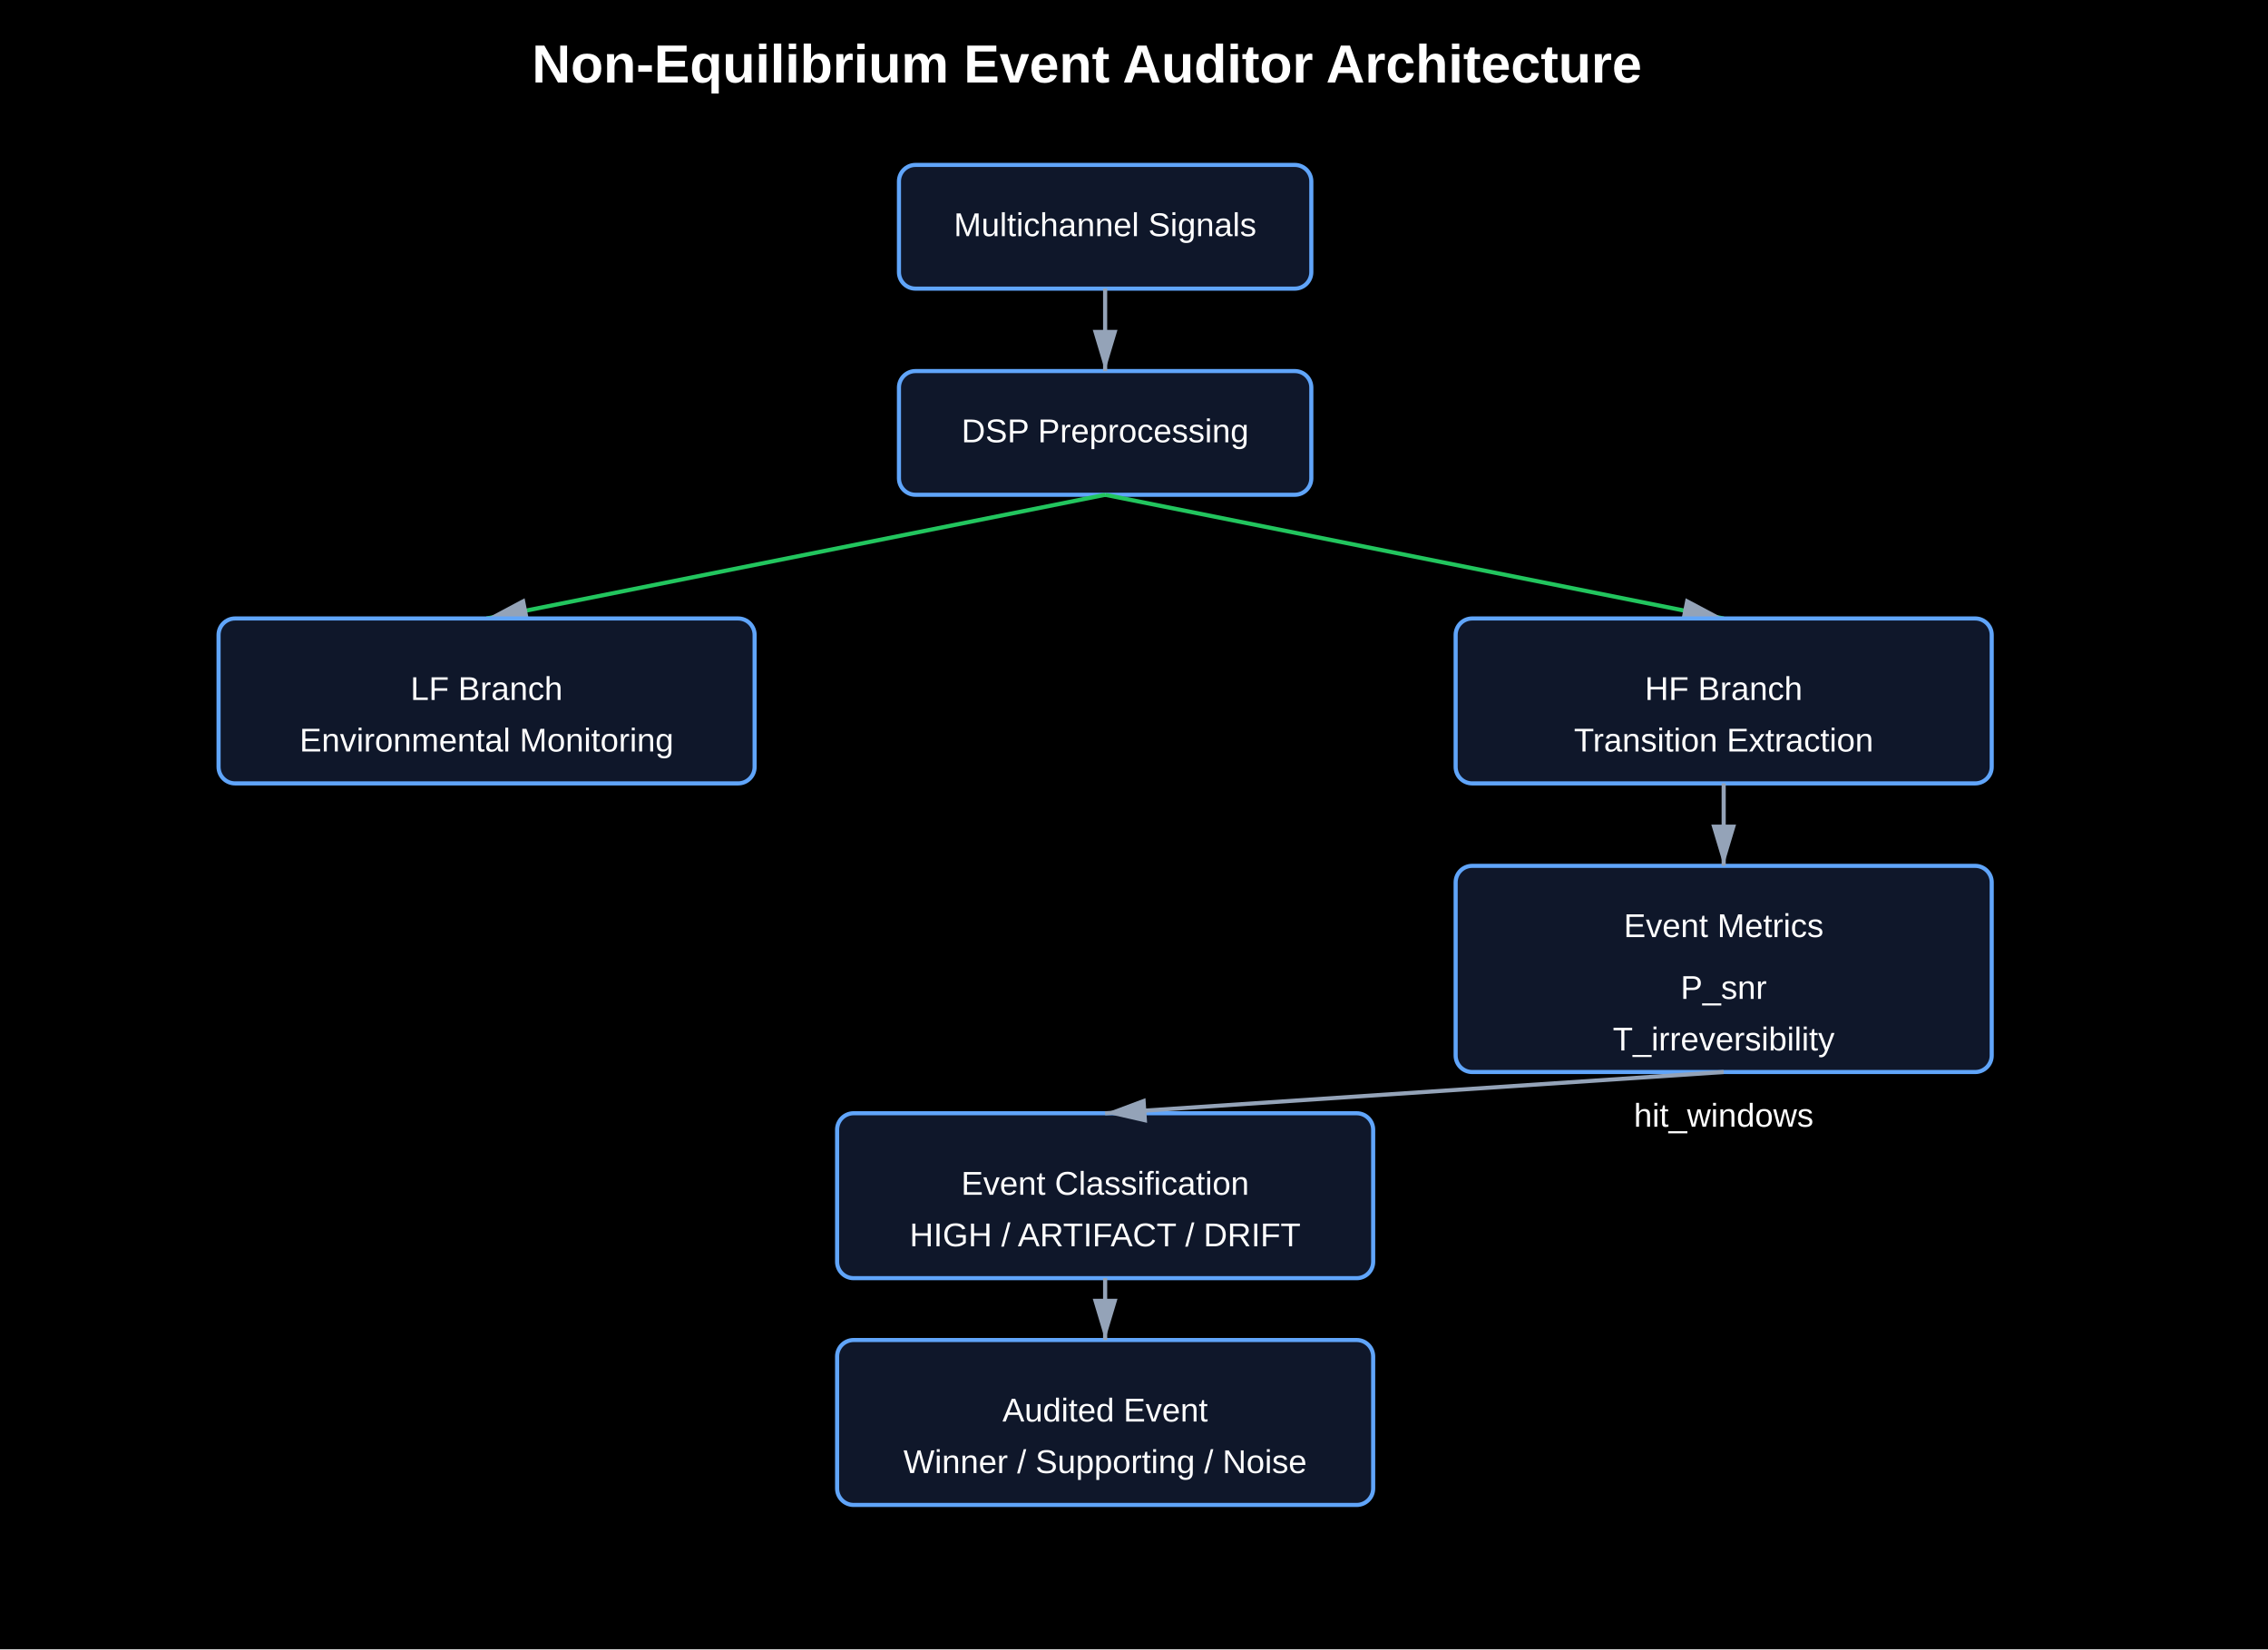
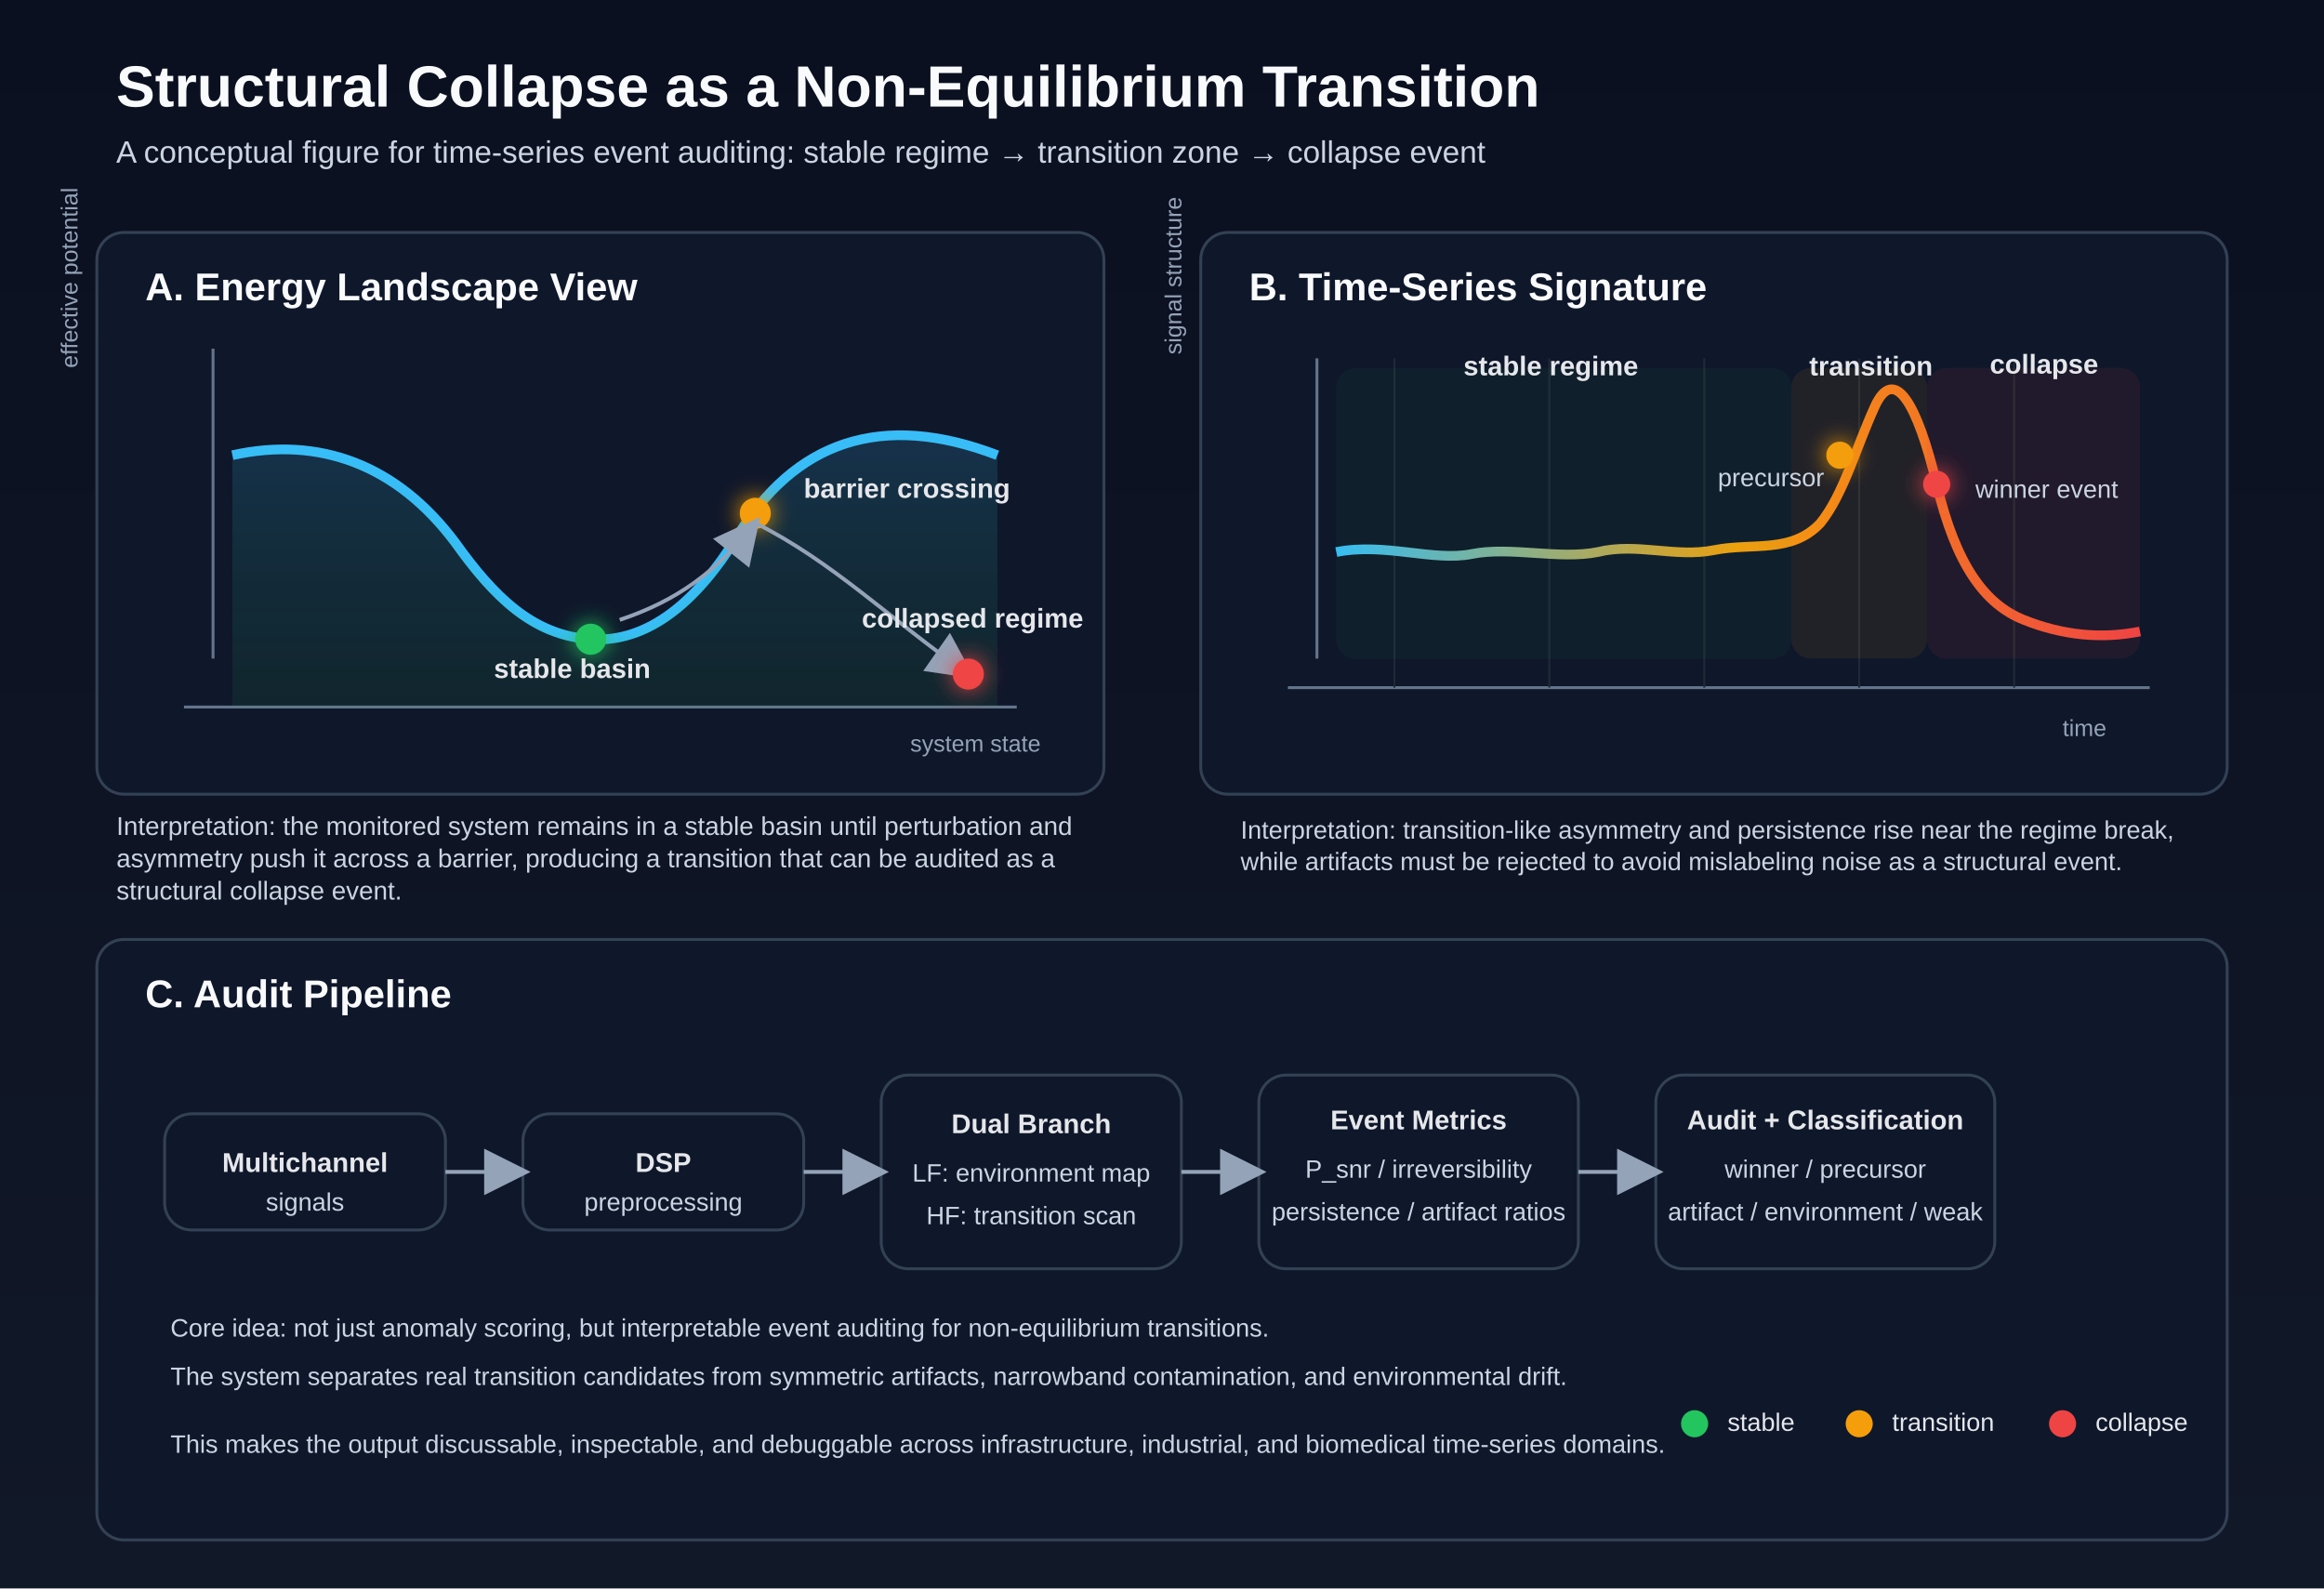
- <svg xmlns="http://www.w3.org/2000/svg" width="1100" height="800" font-family="Arial" version="1.1" viewBox="0 0 1100 800">
-   <style>.box { fill:#0f172a; stroke:#60a5fa; stroke-width:2; rx:8; }
- .text { fill:white; font-size:16px; text-anchor:middle; dominant-baseline:middle; }
- .title { fill:white; font-size:26px; font-weight:bold; }
- .arrow { stroke:#94a3b8; stroke-width:2; marker-end:url(#arrow); }
- .branch { stroke:#22c55e; stroke-width:2; marker-end:url(#arrow); }</style>
+ <svg xmlns="http://www.w3.org/2000/svg" width="1200" height="820" version="1.1" viewBox="0 0 1200 820">
  <defs>
-     <marker id="arrow" markerHeight="10" markerWidth="10" orient="auto" refX="10" refY="3">
-       <path d="m0 0 10 3-10 3z" fill="#94a3b8" />
+     <linearGradient id="bgGrad" x2="0" y2="1">
+       <stop stop-color="#0b1020" offset="0" />
+       <stop stop-color="#111827" offset="1" />
+     </linearGradient>
+     <linearGradient id="landGrad" x2="0" y2="1">
+       <stop stop-color="#38bdf8" stop-opacity=".2" offset="0" />
+       <stop stop-color="#22c55e" stop-opacity=".1" offset="1" />
+     </linearGradient>
+     <linearGradient id="collapseGrad">
+       <stop stop-color="#38bdf8" offset="0" />
+       <stop stop-color="#f59e0b" offset=".5" />
+       <stop stop-color="#ef4444" offset="1" />
+     </linearGradient>
+     <marker id="arrow" markerHeight="12" markerWidth="12" orient="auto" refX="10" refY="6">
+       <path d="m0 0 12 6-12 6z" fill="#94a3b8" />
    </marker>
+     <filter id="softGlow" x="-1.029" y="-1.029" width="3.057" height="3.057">
+       <feGaussianBlur result="blur" stdDeviation="6" />
+       <feMerge>
+         <feMergeNode in="blur" />
+         <feMergeNode in="SourceGraphic" />
+       </feMerge>
+     </filter>
+     <style>.title { fill:#f8fafc; font: 700 30px Arial, Helvetica, sans-serif; }
+       .subtitle { fill:#cbd5e1; font: 400 16px Arial, Helvetica, sans-serif; }
+       .panelTitle { fill:#f8fafc; font: 700 20px Arial, Helvetica, sans-serif; }
+       .label { fill:#e5e7eb; font: 600 14px Arial, Helvetica, sans-serif; }
+       .small { fill:#cbd5e1; font: 400 13px Arial, Helvetica, sans-serif; }
+       .tiny { fill:#94a3b8; font: 400 12px Arial, Helvetica, sans-serif; }
+       .box { fill:#0f172a; stroke:#334155; stroke-width:1.5; rx:14; }
+       .axis { stroke:#64748b; stroke-width:1.5; }
+       .grid { stroke:#1f2937; stroke-width:1; }
+       .arrowLine { stroke:#94a3b8; stroke-width:2; marker-end:url(#arrow); fill:none; }
+       .cyan { stroke:#38bdf8; fill:none; stroke-width:4; }
+       .amber { stroke:#f59e0b; fill:none; stroke-width:4; }
+       .red { stroke:#ef4444; fill:none; stroke-width:4; }
+       .green { stroke:#22c55e; fill:none; stroke-width:4; }
+       .dotStable { fill:#22c55e; }
+       .dotMeta { fill:#f59e0b; }
+       .dotCollapse { fill:#ef4444; }
+       .legendText { fill:#e5e7eb; font: 500 13px Arial, Helvetica, sans-serif; dominant-baseline: middle; }</style>
  </defs>
-   <rect x="1.4211e-14" width="1100" height="800" fill-rule="evenodd" stroke-width="3.627" style="paint-order:fill markers stroke" />
-   <text class="title" x="258" y="40">Non-Equilibrium Event Auditor Architecture</text>
-   <rect class="box" x="436" y="80" width="200" height="60" />
-   <text class="text" x="536" y="110">Multichannel Signals</text>
-   <rect class="box" x="436" y="180" width="200" height="60" />
-   <text class="text" x="536" y="210">DSP Preprocessing</text>
-   <line class="arrow" x1="536" x2="536" y1="140" y2="180" />
-   <line class="branch" x1="536" x2="236" y1="240" y2="300" />
-   <line class="branch" x1="536" x2="836" y1="240" y2="300" />
-   <rect class="box" x="106" y="300" width="260" height="80" />
-   <text class="text" x="236" y="335">LF Branch</text>
-   <text class="text" x="236" y="360">Environmental Monitoring</text>
-   <rect class="box" x="706" y="300" width="260" height="80" />
-   <text class="text" x="836" y="335">HF Branch</text>
-   <text class="text" x="836" y="360">Transition Extraction</text>
-   <rect class="box" x="706" y="420" width="260" height="100" />
-   <text class="text" x="836" y="450">Event Metrics</text>
-   <text class="text" x="836" y="480">P_snr</text>
-   <text class="text" x="836" y="505">T_irreversibility</text>
-   <text class="text" x="836" y="542">hit_windows</text>
-   <line class="arrow" x1="836" x2="836" y1="380" y2="420" />
-   <rect class="box" x="406" y="540" width="260" height="80" />
-   <text class="text" x="536" y="575">Event Classification</text>
-   <text class="text" x="536" y="600">HIGH / ARTIFACT / DRIFT</text>
-   <line class="arrow" x1="836" x2="536" y1="520" y2="540" />
-   <rect class="box" x="406" y="650" width="260" height="80" />
-   <text class="text" x="536" y="685">Audited Event</text>
-   <text class="text" x="536" y="710">Winner / Supporting / Noise</text>
-   <line class="arrow" x1="536" x2="536" y1="620" y2="650" />
+   <rect width="1200" height="820" fill="url(#bgGrad)" />
+   <text class="title" x="60" y="55">Structural Collapse as a Non-Equilibrium Transition</text>
+   <text class="subtitle" x="60" y="84">A conceptual figure for time-series event auditing: stable regime → transition zone → collapse event </text>
+   <rect class="box" x="50" y="120" width="520" height="290" />
+   <text class="panelTitle" x="75" y="155">A. Energy Landscape View</text>
+   <line class="axis" x1="95" x2="525" y1="365" y2="365" />
+   <line class="axis" x1="110" x2="110" y1="340" y2="180" />
+   <text class="tiny" x="470" y="388" font-family="Arial, Helvetica, sans-serif" font-size="12px" font-weight="400" style="line-height:normal">system state</text>
+   <text class="tiny" transform="rotate(-90)" x="-190" y="40" font-family="Arial, Helvetica, sans-serif" font-size="12px" font-weight="400" style="line-height:normal">effective potential</text>
+   <path d="m120 235c45-10 85 5 115 45 20 28 40 48 70 50s55-20 75-52c30-50 75-66 135-43" fill="none" stroke="#38bdf8" stroke-width="5" />
+   <path d="m120 235c45-10 85 5 115 45 20 28 40 48 70 50s55-20 75-52c30-50 75-66 135-43v130h-395z" fill="url(#landGrad)" opacity=".8" />
+   <circle class="dotStable" cx="305" cy="330" r="8" filter="url(#softGlow)" />
+   <text class="label" x="255" y="350">stable basin</text>
+   <circle class="dotMeta" cx="390" cy="265" r="8" filter="url(#softGlow)" />
+   <text class="label" x="415" y="257" font-family="Arial, Helvetica, sans-serif" font-size="14px" font-weight="600" style="line-height:normal">barrier crossing</text>
+   <path class="arrowLine" d="m320 320c30-10 50-25 70-50" />
+   <path class="arrowLine" d="m390 270c40 20 70 50 110 78" />
+   <circle class="dotCollapse" cx="500" cy="348" r="8" filter="url(#softGlow)" />
+   <text class="label" x="445" y="324" font-family="Arial, Helvetica, sans-serif" font-size="14px" font-weight="600" style="line-height:normal">collapsed regime</text>
+   <rect class="box" x="620" y="120" width="530" height="290" />
+   <text class="panelTitle" x="645" y="155">B. Time-Series Signature</text>
+   <line class="axis" x1="665" x2="1110" y1="355" y2="355" />
+   <line class="axis" x1="680" x2="680" y1="340" y2="185" />
+   <text class="tiny" x="1065" y="380">time</text>
+   <text class="tiny" transform="rotate(-90)" x="-183" y="610" font-family="Arial, Helvetica, sans-serif" font-size="12px" font-weight="400" style="line-height:normal">signal structure</text>
+   <line class="grid" x1="720" x2="720" y1="185" y2="355" />
+   <line class="grid" x1="800" x2="800" y1="185" y2="355" />
+   <line class="grid" x1="880" x2="880" y1="185" y2="355" />
+   <line class="grid" x1="960" x2="960" y1="185" y2="355" />
+   <line class="grid" x1="1040" x2="1040" y1="185" y2="355" />
+   <path d="m690 285c25-5 50 5 70 1s45 3 65-1c20-5 40 3 60-1s40 2 55-14c12-15 18-38 28-60s22-2 32 40 25 62 45 70 40 10 60 6" fill="none" stroke="url(#collapseGrad)" stroke-width="5" />
+   <rect x="690" y="190" width="235" height="150" rx="10" fill="#22c55e" opacity=".05" />
+   <rect x="925" y="190" width="70" height="150" rx="10" fill="#f59e0b" opacity=".08" />
+   <rect x="995" y="190" width="110" height="150" rx="10" fill="#ef4444" opacity=".08" />
+   <g font-family="Arial, Helvetica, sans-serif" font-size="14px" font-weight="600">
+     <text class="label" x="755.649" y="193.761" style="line-height:normal">stable regime</text>
+     <text class="label" x="934.19" y="193.81" style="line-height:normal">transition</text>
+     <text class="label" x="1027.429" y="192.825" style="line-height:normal">collapse</text>
+   </g>
+   <circle class="dotMeta" cx="950" cy="235" r="7" filter="url(#softGlow)" />
+   <circle class="dotCollapse" cx="1e3" cy="250" r="7" filter="url(#softGlow)" />
+   <g font-family="Arial, Helvetica, sans-serif" font-size="13px" font-weight="400">
+     <text class="small" x="887" y="251" style="line-height:normal">precursor</text>
+     <text class="small" x="1020" y="257" style="line-height:normal">winner event</text>
+     <text class="small" transform="translate(10.596 7.947)" x="630" y="425" style="inline-size:510.931;line-height:normal;white-space:pre" xml:space="preserve">
+       <tspan x="630" y="425">Interpretation: transition-like asymmetry and persistence rise near the regime break, </tspan>
+       <tspan x="630" y="441.25">while artifacts must be rejected to avoid mislabeling noise as a structural event.</tspan>
+     </text>
+   </g>
+   <rect class="box" x="50" y="485" width="1100" height="310" />
+   <text class="panelTitle" x="75" y="520" font-family="Arial, Helvetica, sans-serif" font-size="20px" font-weight="700" style="line-height:normal">C. Audit Pipeline</text>
+   <rect class="box" x="85" y="575" width="145" height="60" />
+   <text class="label" x="157.5" y="605" font-family="Arial, Helvetica, sans-serif" font-size="14px" font-weight="600" text-anchor="middle" style="line-height:normal">Multichannel</text>
+   <text class="small" x="157.5" y="625" font-family="Arial, Helvetica, sans-serif" font-size="13px" font-weight="400" text-anchor="middle" style="line-height:normal">signals</text>
+   <rect class="box" x="270" y="575" width="145" height="60" />
+   <text class="label" x="342.5" y="605" font-family="Arial, Helvetica, sans-serif" font-size="14px" font-weight="600" text-anchor="middle" style="line-height:normal">DSP</text>
+   <text class="small" x="342.5" y="625" font-family="Arial, Helvetica, sans-serif" font-size="13px" font-weight="400" text-anchor="middle" style="line-height:normal">preprocessing</text>
+   <rect class="box" x="455" y="555" width="155" height="100" />
+   <g font-family="Arial, Helvetica, sans-serif" text-anchor="middle">
+     <text class="label" x="532.5" y="585" font-size="14px" font-weight="600" style="line-height:normal">Dual Branch</text>
+     <text class="small" x="532.5" y="610" font-size="13px" font-weight="400" style="line-height:normal">LF: environment map</text>
+     <text class="small" x="532.5" y="632" font-size="13px" font-weight="400" style="line-height:normal">HF: transition scan</text>
+   </g>
+   <rect class="box" x="650" y="555" width="165" height="100" />
+   <g font-family="Arial, Helvetica, sans-serif" text-anchor="middle">
+     <text class="label" x="732.5" y="583" font-size="14px" font-weight="600" style="line-height:normal">Event Metrics</text>
+     <text class="small" x="732.5" y="608" font-size="13px" font-weight="400" style="line-height:normal">P_snr / irreversibility</text>
+     <text class="small" x="732.5" y="630" font-size="13px" font-weight="400" style="line-height:normal">persistence / artifact ratios</text>
+   </g>
+   <rect class="box" x="855" y="555" width="175" height="100" />
+   <g font-family="Arial, Helvetica, sans-serif" text-anchor="middle">
+     <text class="label" x="942.5" y="583" font-size="14px" font-weight="600" style="line-height:normal">Audit + Classification</text>
+     <text class="small" x="942.5" y="608" font-size="13px" font-weight="400" style="line-height:normal">winner / precursor</text>
+     <text class="small" x="942.5" y="630" font-size="13px" font-weight="400" style="line-height:normal">artifact / environment / weak</text>
+   </g>
+   <line class="arrowLine" x1="230" x2="270" y1="605" y2="605" />
+   <line class="arrowLine" x1="415" x2="455" y1="605" y2="605" />
+   <line class="arrowLine" x1="610" x2="650" y1="605" y2="605" />
+   <line class="arrowLine" x1="815" x2="855" y1="605" y2="605" />
+   <g font-family="Arial, Helvetica, sans-serif" font-size="13px" font-weight="400">
+     <text class="small" x="88" y="690" style="line-height:normal">Core idea: not just anomaly scoring, but interpretable event auditing for non-equilibrium transitions.</text>
+     <text class="small" x="88" y="715" style="line-height:normal">The system separates real transition candidates from symmetric artifacts, narrowband contamination, and environmental drift.</text>
+     <text class="small" x="88" y="750" style="line-height:normal">This makes the output discussable, inspectable, and debuggable across infrastructure, industrial, and biomedical time-series domains.</text>
+   </g>
+   <circle class="dotStable" cx="875" cy="735" r="7" />
+   <text class="legendText" x="892" y="735" font-family="Arial, Helvetica, sans-serif" font-size="13px" font-weight="500" style="line-height:normal">stable</text>
+   <circle class="dotMeta" cx="960" cy="735" r="7" />
+   <text class="legendText" x="977" y="735" font-family="Arial, Helvetica, sans-serif" font-size="13px" font-weight="500" style="line-height:normal">transition</text>
+   <circle class="dotCollapse" cx="1065" cy="735" r="7" />
+   <text class="legendText" x="1082" y="735" font-family="Arial, Helvetica, sans-serif" font-size="13px" font-weight="500" style="line-height:normal">collapse</text>
+   <text fill="#000000" fill-rule="evenodd" font-family="'Frank Ruehl CLM'" font-size="10.667px" stroke-width="3.78" style="paint-order:fill markers stroke;shape-inside:url(#rect56);text-orientation:auto;white-space:pre" xml:space="preserve" />
+   <text transform="translate(29.635 -4.8035)" fill="#cbd5e1" fill-rule="evenodd" font-family="Arial, Helvetica, sans-serif" font-size="13.333px" stroke-width="3.78" style="paint-order:fill markers stroke;shape-inside:url(#rect57);white-space:pre" xml:space="preserve">
+     <tspan x="30.463" y="435.852">Interpretation: the monitored system remains in a stable basin until perturbation and </tspan>
+     <tspan x="30.463" y="452.518">asymmetry push it across a barrier, producing a transition that can be audited as a </tspan>
+     <tspan x="30.463" y="469.185">structural collapse event.</tspan>
+   </text>
</svg>
